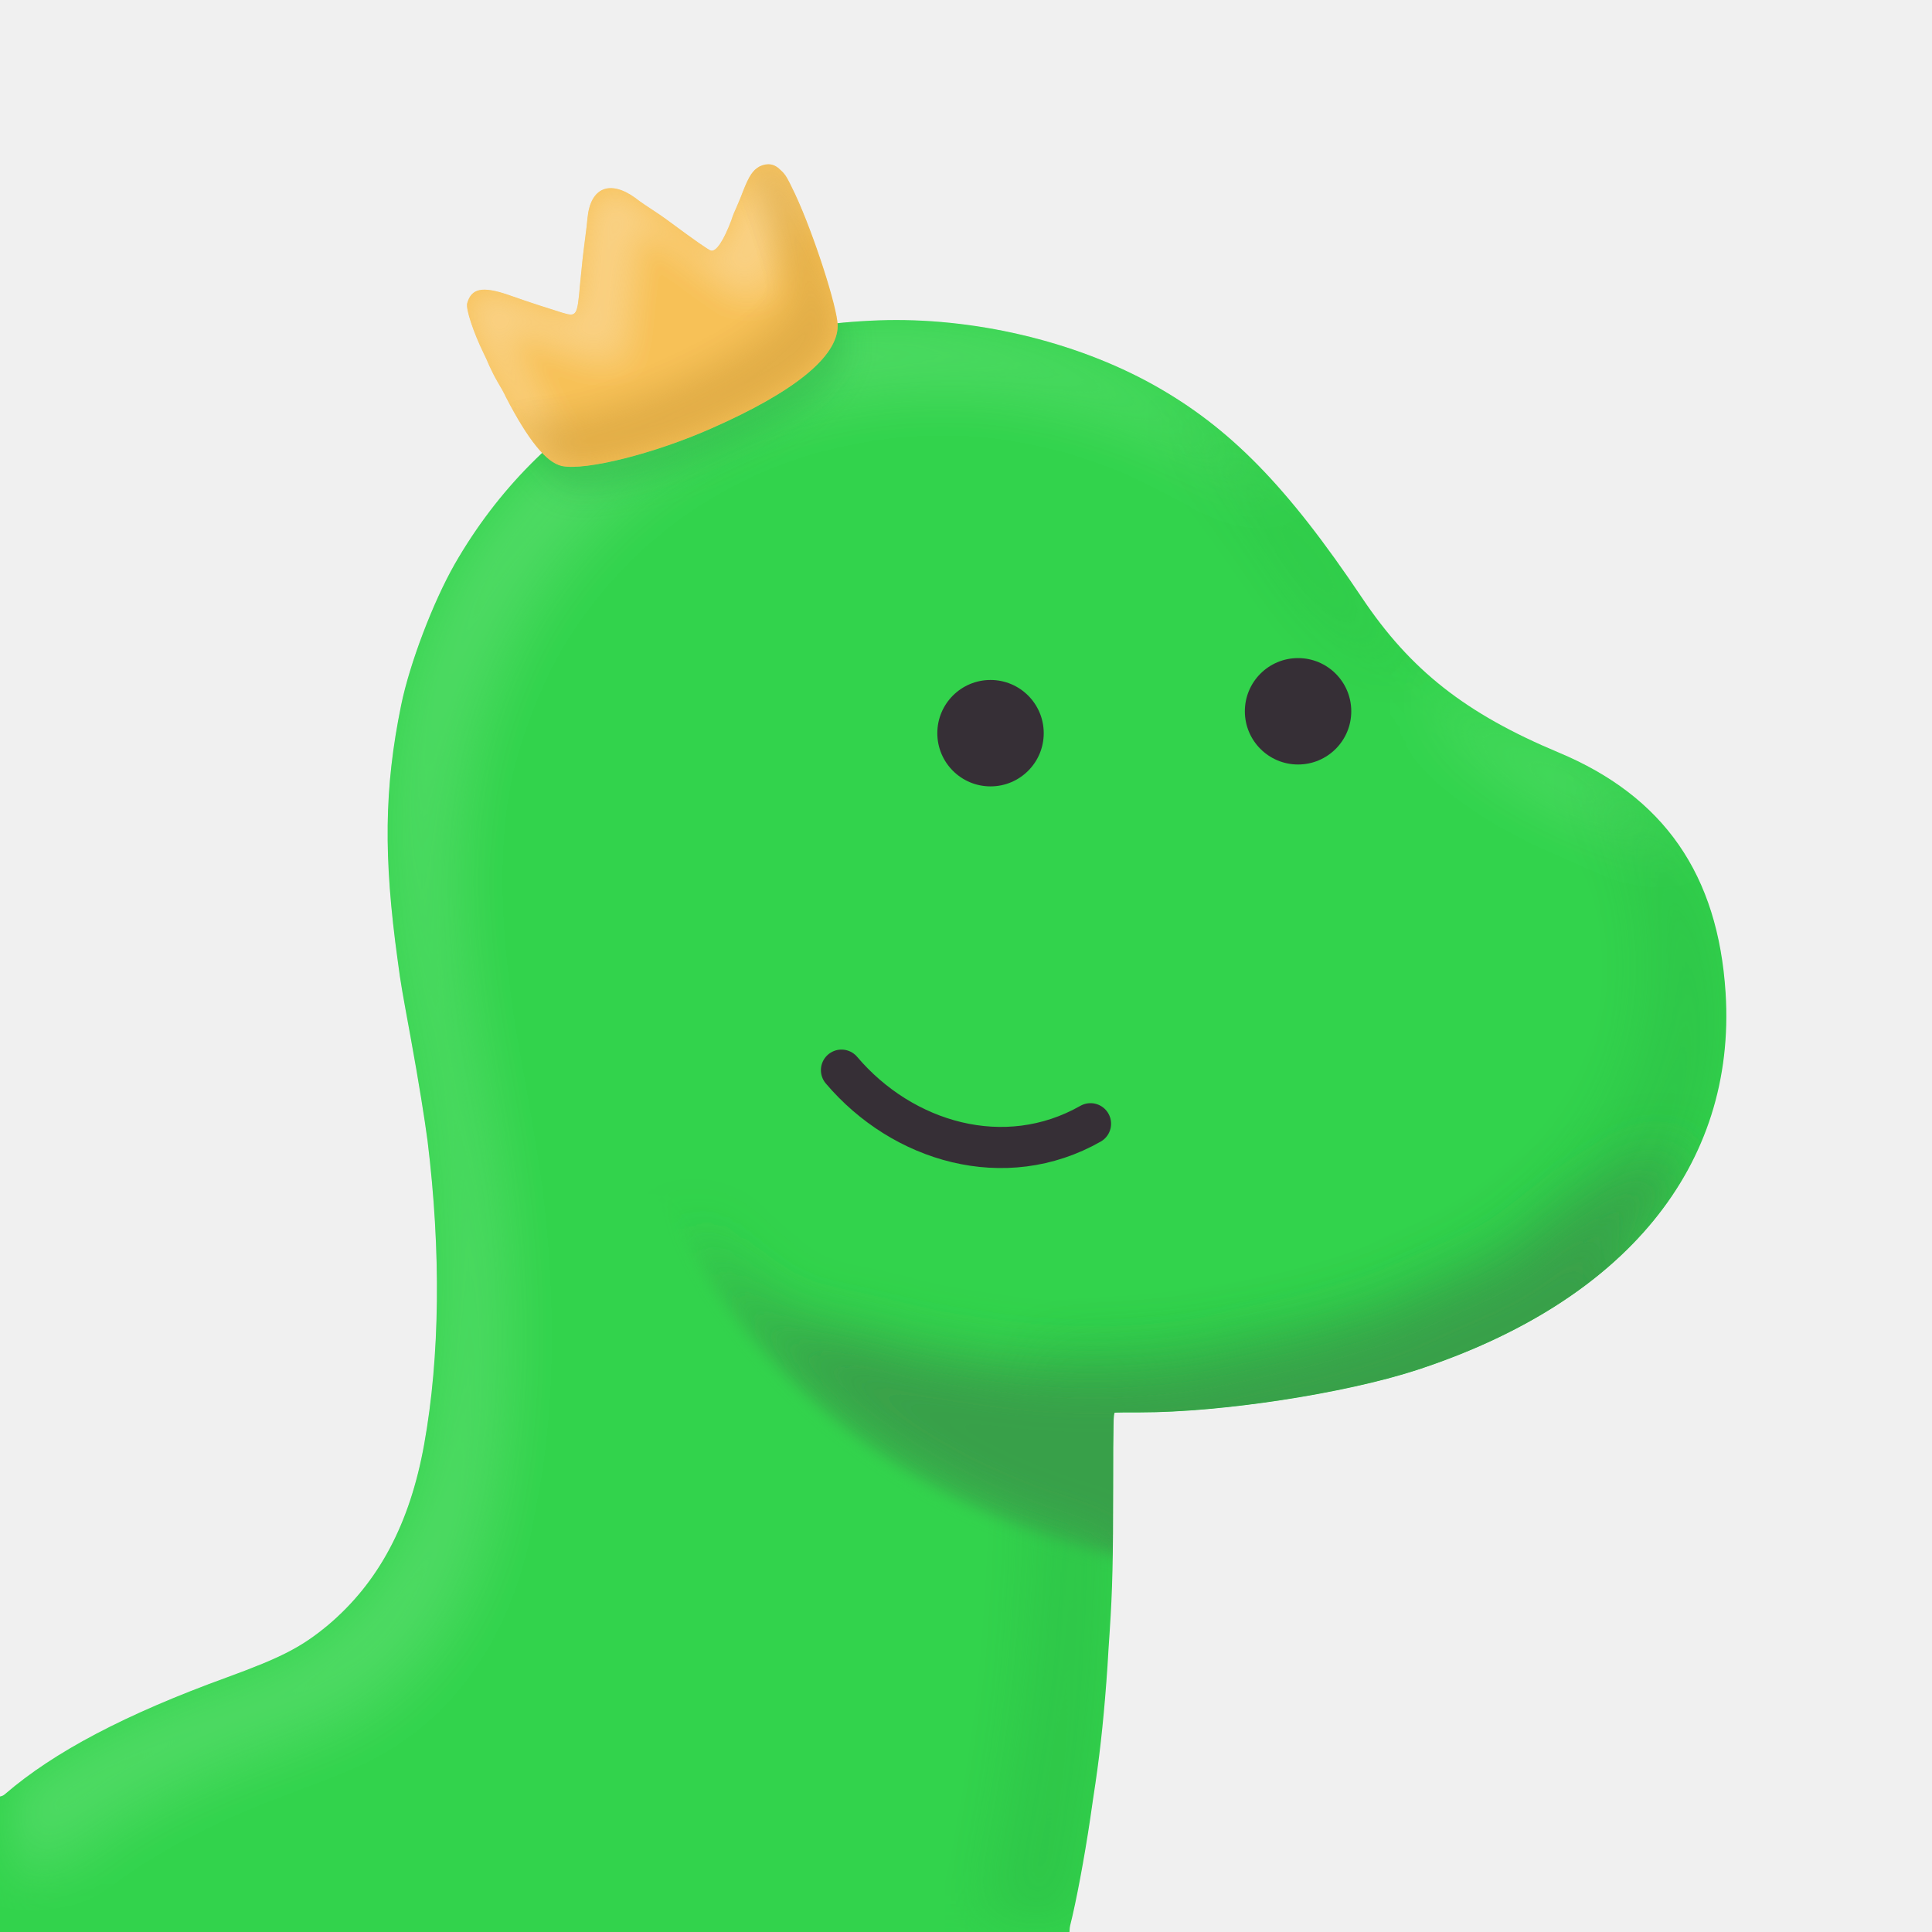
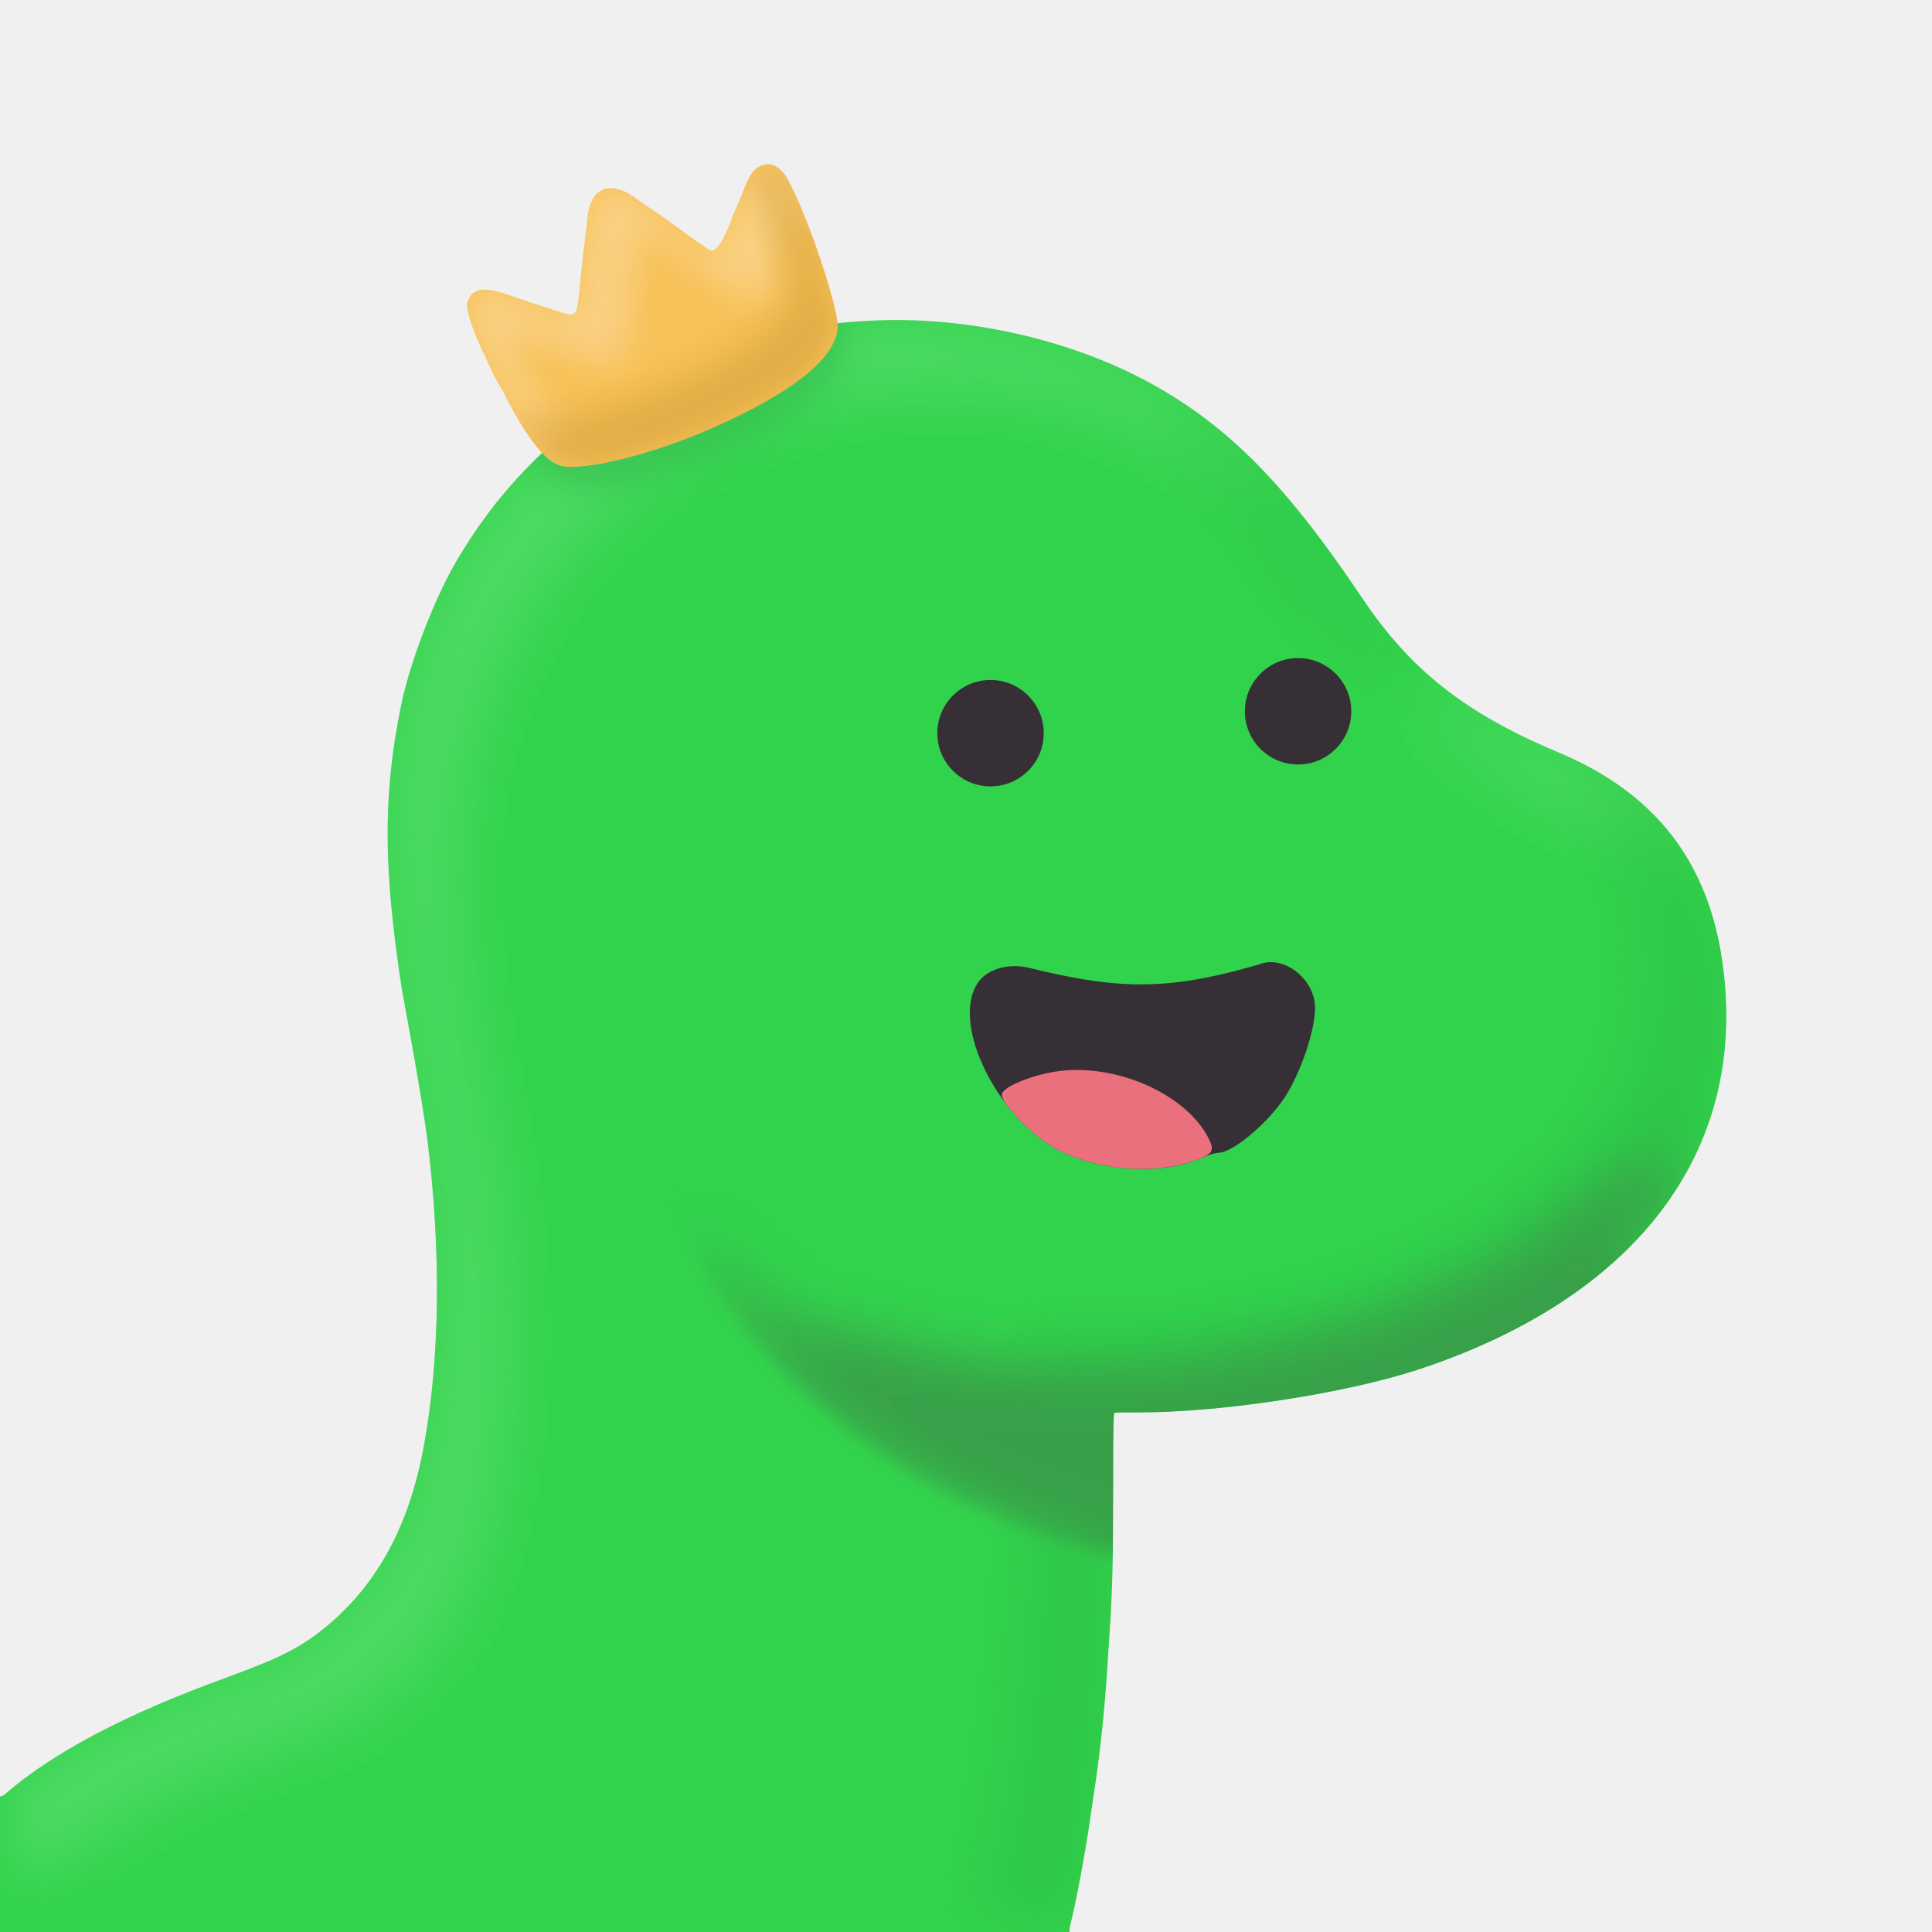
<svg xmlns="http://www.w3.org/2000/svg" viewBox="0 0 512 512" role="img" aria-labelledby="title">
  <defs>
    <path id="body" d="M232.8 84.9C183.4 86.7 143.3 109.8 120.5 149.5C114.8 159.5 108.6 175.7 106.3 186.9C101.8 208.9 101.6 227.1 105.4 254.6C106.2 260.8 106.7 263.3 108.8 274.8C111 286.9 112.5 296.3 113.3 302.3C116.9 331.6 116.6 359.5 112.4 382.8C108.6 403.9 100.3 419.4 86.9 430.7C79.9 436.5 74.7 439.2 60.2 444.5C33.2 454.3 14.3 464.3 1.4 475.4C0.1 476.5 0.1 476.5-24.9 476.5L-50 476.5L-50 519.3L-50 562L116.6 562L283.3 562L283.3 536.8C283.3 515.9 283.3 511.4 283.6 510.3C285.2 504 287.4 492.2 288.9 482.1C289.4 478.7 290 474.4 290.3 472.6C291.7 463.1 292.7 453.3 293.5 441.5C293.6 439.4 293.9 435.1 294.1 432C294.8 421.6 295 413.2 295 393.8C295 376.5 295.1 374.6 295.4 374.4C295.6 374.3 298.7 374.3 302.2 374.3C323.8 374.3 356.3 369.3 375.4 363.1C430.7 345 460.2 309 457.3 263.1C455.3 231.8 441 211.1 413 199.4C388.4 189.1 373.8 177.6 361 158.5C341.1 128.8 325.9 113.3 305.7 102C284.7 90.3 257.6 84 232.8 84.9Z" />
    <path id="accessory-shape" d="M201.3 44.1C199.5 45.1 198.5 46.6 196.9 50.7C196.2 52.6 195.3 54.6 195.1 55.1C194.8 55.7 194.2 57.1 193.8 58.4C191.8 63.7 189.8 66.8 188.4 66.4C187.8 66.3 183.2 63 179 59.9C177.7 58.9 175.2 57.1 173.5 56C171.8 54.9 169.4 53.3 168.3 52.4C161.6 47.6 156.5 49.7 155.7 57.7C155.6 59 155.3 61.4 155.1 62.9C154.4 68.3 154.3 69.4 153.7 75.5C153 83.7 152.8 84 149.1 82.9C145.9 81.9 140.2 80.1 134.6 78.1C127.8 75.8 124.9 76.4 123.8 80.4C123.4 81.9 125.5 88.2 128.2 93.7C128.6 94.5 129.3 96 129.7 97C130.2 98.1 131.1 99.9 131.8 101.1C132.6 102.4 133.6 104.2 134.1 105.3C140 116.7 144.8 122.6 148.9 123.5C155.2 124.8 173.5 120.2 188.6 113.5C210.6 103.8 222 94.5 222 86.3C222 81.7 215.7 62.1 210.7 51.4C208.5 46.8 208.2 46.3 206.9 45.1C205.3 43.4 203.4 43.1 201.3 44.1Z" />
    <clipPath id="clip-frame">
      <rect x="0" y="0" width="512" height="512" />
+     </clipPath>
+     <clipPath id="clip-mouth">
+       <path d="M333.6 255.6C332.9 255.8 329.8 256.7 326.6 257.5C307.6 262.3 294.9 262 272.8 256.5C267.5 255.2 261.9 256.7 259.4 260.1C251.2 271.1 265.3 298.6 282.8 305.9C294.4 310.8 309.2 311.1 318.8 306.7C320.2 306.1 322.1 305.5 322.9 305.5C327 305.5 337.4 296.4 341.4 289.3C345.4 282.3 348.5 272.6 348.5 267.1C348.5 259.4 340.1 252.9 333.6 255.6Z" />
    </clipPath>
    <clipPath id="clip-body">
      <use href="#body" />
    </clipPath>
    <clipPath id="clip-accessory">
      <use href="#accessory-shape" />
    </clipPath>
    <filter id="soft" filterUnits="userSpaceOnUse" x="-64" y="-64" width="640" height="640">
      <feGaussianBlur stdDeviation="7.5" />
    </filter>
    <filter id="softer" filterUnits="userSpaceOnUse" x="-64" y="-64" width="640" height="640">
      <feGaussianBlur stdDeviation="4" />
    </filter>
    <filter id="edge" filterUnits="userSpaceOnUse" x="-64" y="-64" width="640" height="640">
      <feGaussianBlur stdDeviation="2" />
    </filter>
    <mask id="mask-jaw">
      <path d="M176 316.3C195.6 365.6 242.8 400.7 294 412L480 412L480 0L150 0L150 316.3Z" fill="#fff" filter="url(#edge)" />
    </mask>
    <mask id="body-light">
      <g filter="url(#soft)">
        <use href="#body" fill="#fff" />
        <use href="#body" x="12.5" y="12.5" fill="#000" />
      </g>
    </mask>
    <mask id="body-shade">
      <g filter="url(#soft)">
        <use href="#body" fill="#fff" />
        <use href="#body" x="-15" y="-12.5" fill="#000" />
      </g>
    </mask>
    <mask id="accessory-light">
      <g filter="url(#softer)">
        <use href="#accessory-shape" fill="#fff" />
        <use href="#accessory-shape" x="10" y="10" fill="#000" />
      </g>
    </mask>
    <mask id="accessory-shade">
      <g filter="url(#softer)">
        <use href="#accessory-shape" fill="#fff" />
        <use href="#accessory-shape" x="-9" y="-9" fill="#000" />
      </g>
    </mask>
  </defs>
  <g clip-path="url(#clip-frame)">
    <g id="dino">
      <use href="#body" fill="#32D34C" />
      <g clip-path="url(#clip-body)">
        <rect width="512" height="512" fill="#7CE68A" opacity="0.4" mask="url(#body-light)" />
        <rect width="512" height="512" fill="#24A63F" opacity="0.3" mask="url(#body-shade)" />
        <g mask="url(#mask-jaw)">
          <path d="M438.3 306.5C437.5 306.9 436.7 307.4 436.5 307.6C436.3 307.8 436 308 435.9 308C435.6 308 431.6 310.4 430.1 311.5C429.6 311.9 427.2 313.3 424.9 314.6C422.6 315.9 420.1 317.5 419.5 318C418.9 318.6 416.8 320.2 414.9 321.6C410.7 324.7 407.8 327.2 404.4 330.3C402.6 331.9 401.4 332.7 400 333.4C397.4 334.6 395.9 335.4 394.4 336.4C393.7 336.8 392 337.6 390.6 338.1C389.1 338.6 387.2 339.4 386.3 339.8C385.4 340.2 383.2 341.1 381.5 341.8C377.2 343.5 375.4 344.4 373.4 345.6C370.9 347.2 366.2 349.1 363.9 349.6C359.9 350.4 356.1 351.5 349.4 353.8C347 354.6 335.9 357 334.6 357C333.9 357 326.1 359 323.3 359.9C321.4 360.5 318.7 360.9 313 361.5C311.7 361.7 308.1 362.1 304.9 362.4C298.1 363.2 279.6 363.4 278.5 362.6C278.4 362.6 276.9 362.5 275.1 362.4C273.3 362.3 270.5 362.1 268.9 361.9C267.2 361.7 264.4 361.3 262.6 361.1C260.9 360.9 258.8 360.6 258.1 360.4C256.8 359.9 254.3 359.6 250.3 359.3C248.8 359.1 246.9 358.8 246.1 358.6C245.3 358.3 243.4 357.9 242.1 357.8C240.8 357.6 238.9 357.2 238.1 356.9C233.1 354.9 227.2 353.5 222.9 353.3C220.2 353.1 219.7 352.9 217.9 352.1C216.4 351.4 215.4 351.2 214.1 351.1C213.2 351 211.9 350.9 211.4 350.7C207 349.6 195 340.2 188.4 332.8C182.9 326.6 182 325.8 182 327C182 328.4 184.7 333.8 188.7 340.1C209.3 373.2 246.8 399.7 288.3 410.4C295.9 412.4 295.6 409.9 293.3 443.5C292.6 453.5 291.6 462.8 290.6 470.2C290.1 473.5 290.1 473.9 291.4 474.9C292.8 475.9 473.2 475.3 474.3 474.3C475.8 472.8 475.8 340 474.3 338.5C473.3 337.5 473.3 337.5 450.6 337.5C425.6 337.5 426.8 337.6 426.8 336.1C426.8 335.5 427.2 334.9 429.1 333.3C436.6 326.3 445.4 314.8 445.9 311.4C446.1 310.1 446 310.1 445 309.2C444.4 308.6 443.9 307.9 443.8 307.6C443.1 306 440.3 305.4 438.3 306.5Z" fill="#37A049" filter="url(#soft)" />
        </g>
        <use href="#accessory-shape" x="2" y="6" fill="#24A63F" opacity="0.35" filter="url(#softer)" />
      </g>
    </g>
    <g id="face" fill="#362F36">
      <circle cx="262.5" cy="194.3" r="14.1" />
      <circle cx="344" cy="188.5" r="14.1" />
-       <path d="M223 283.6C239.2 302.7 266.3 310.7 289 297.8" fill="none" stroke="#362F36" stroke-width="10.9" stroke-linecap="round" />
+       <path d="M333.6 255.6C332.9 255.8 329.8 256.7 326.6 257.5C307.6 262.3 294.9 262 272.8 256.5C267.5 255.2 261.9 256.7 259.4 260.1C251.2 271.1 265.3 298.6 282.8 305.9C294.4 310.8 309.2 311.1 318.8 306.7C320.2 306.1 322.1 305.5 322.9 305.5C327 305.5 337.4 296.4 341.4 289.3C345.4 282.3 348.5 272.6 348.5 267.1C348.5 259.4 340.1 252.9 333.6 255.6Z" />
+       <path d="M279.6 284C272.8 285.1 265.5 288.2 265.5 290.1C265.5 292.4 272.2 299.6 277.7 303.3C288.1 310.2 306.6 311.9 318.4 306.9C321.4 305.6 321.8 304.6 320.3 301.7C314.3 289.8 295.3 281.5 279.6 284Z" fill="#EB707D" clip-path="url(#clip-mouth)" />
    </g>
    <g id="accessory">
      <use href="#accessory-shape" fill="#F7C157" />
      <g clip-path="url(#clip-accessory)">
        <rect width="512" height="512" fill="#FAD58F" opacity="0.8" mask="url(#accessory-light)" />
        <rect width="512" height="512" fill="#DCA842" opacity="0.8" mask="url(#accessory-shade)" />
      </g>
    </g>
  </g>
</svg>
